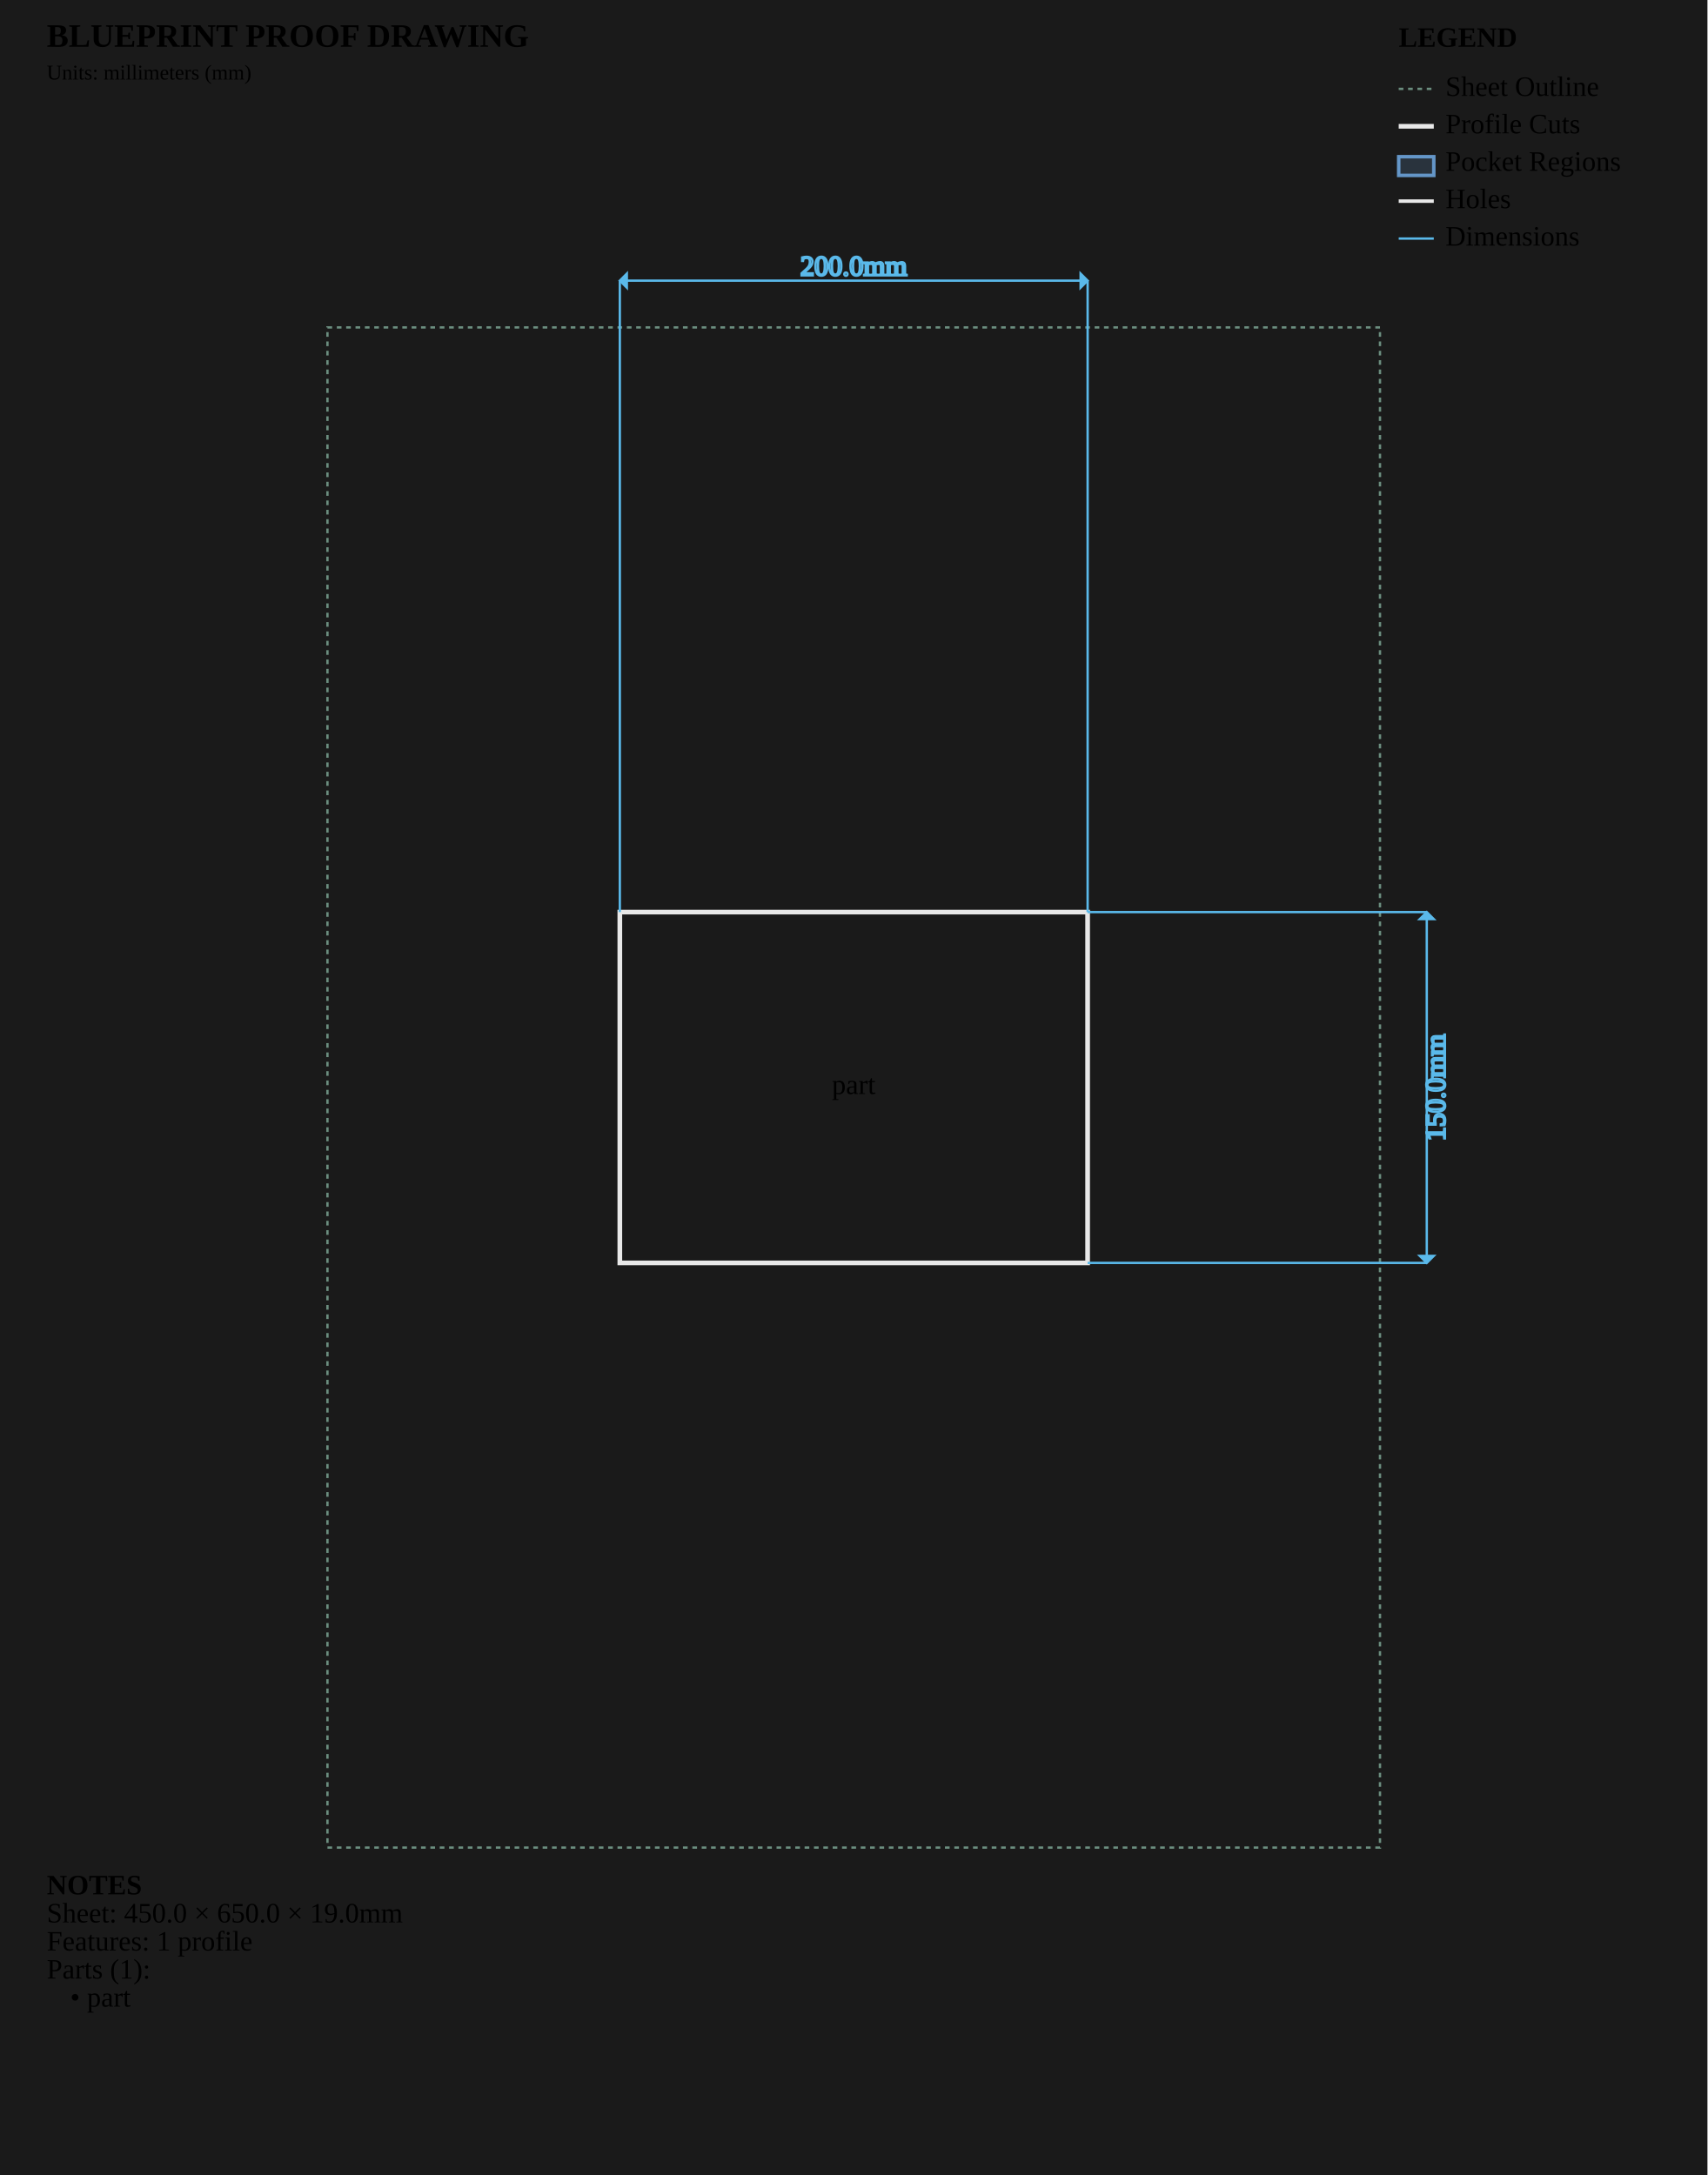
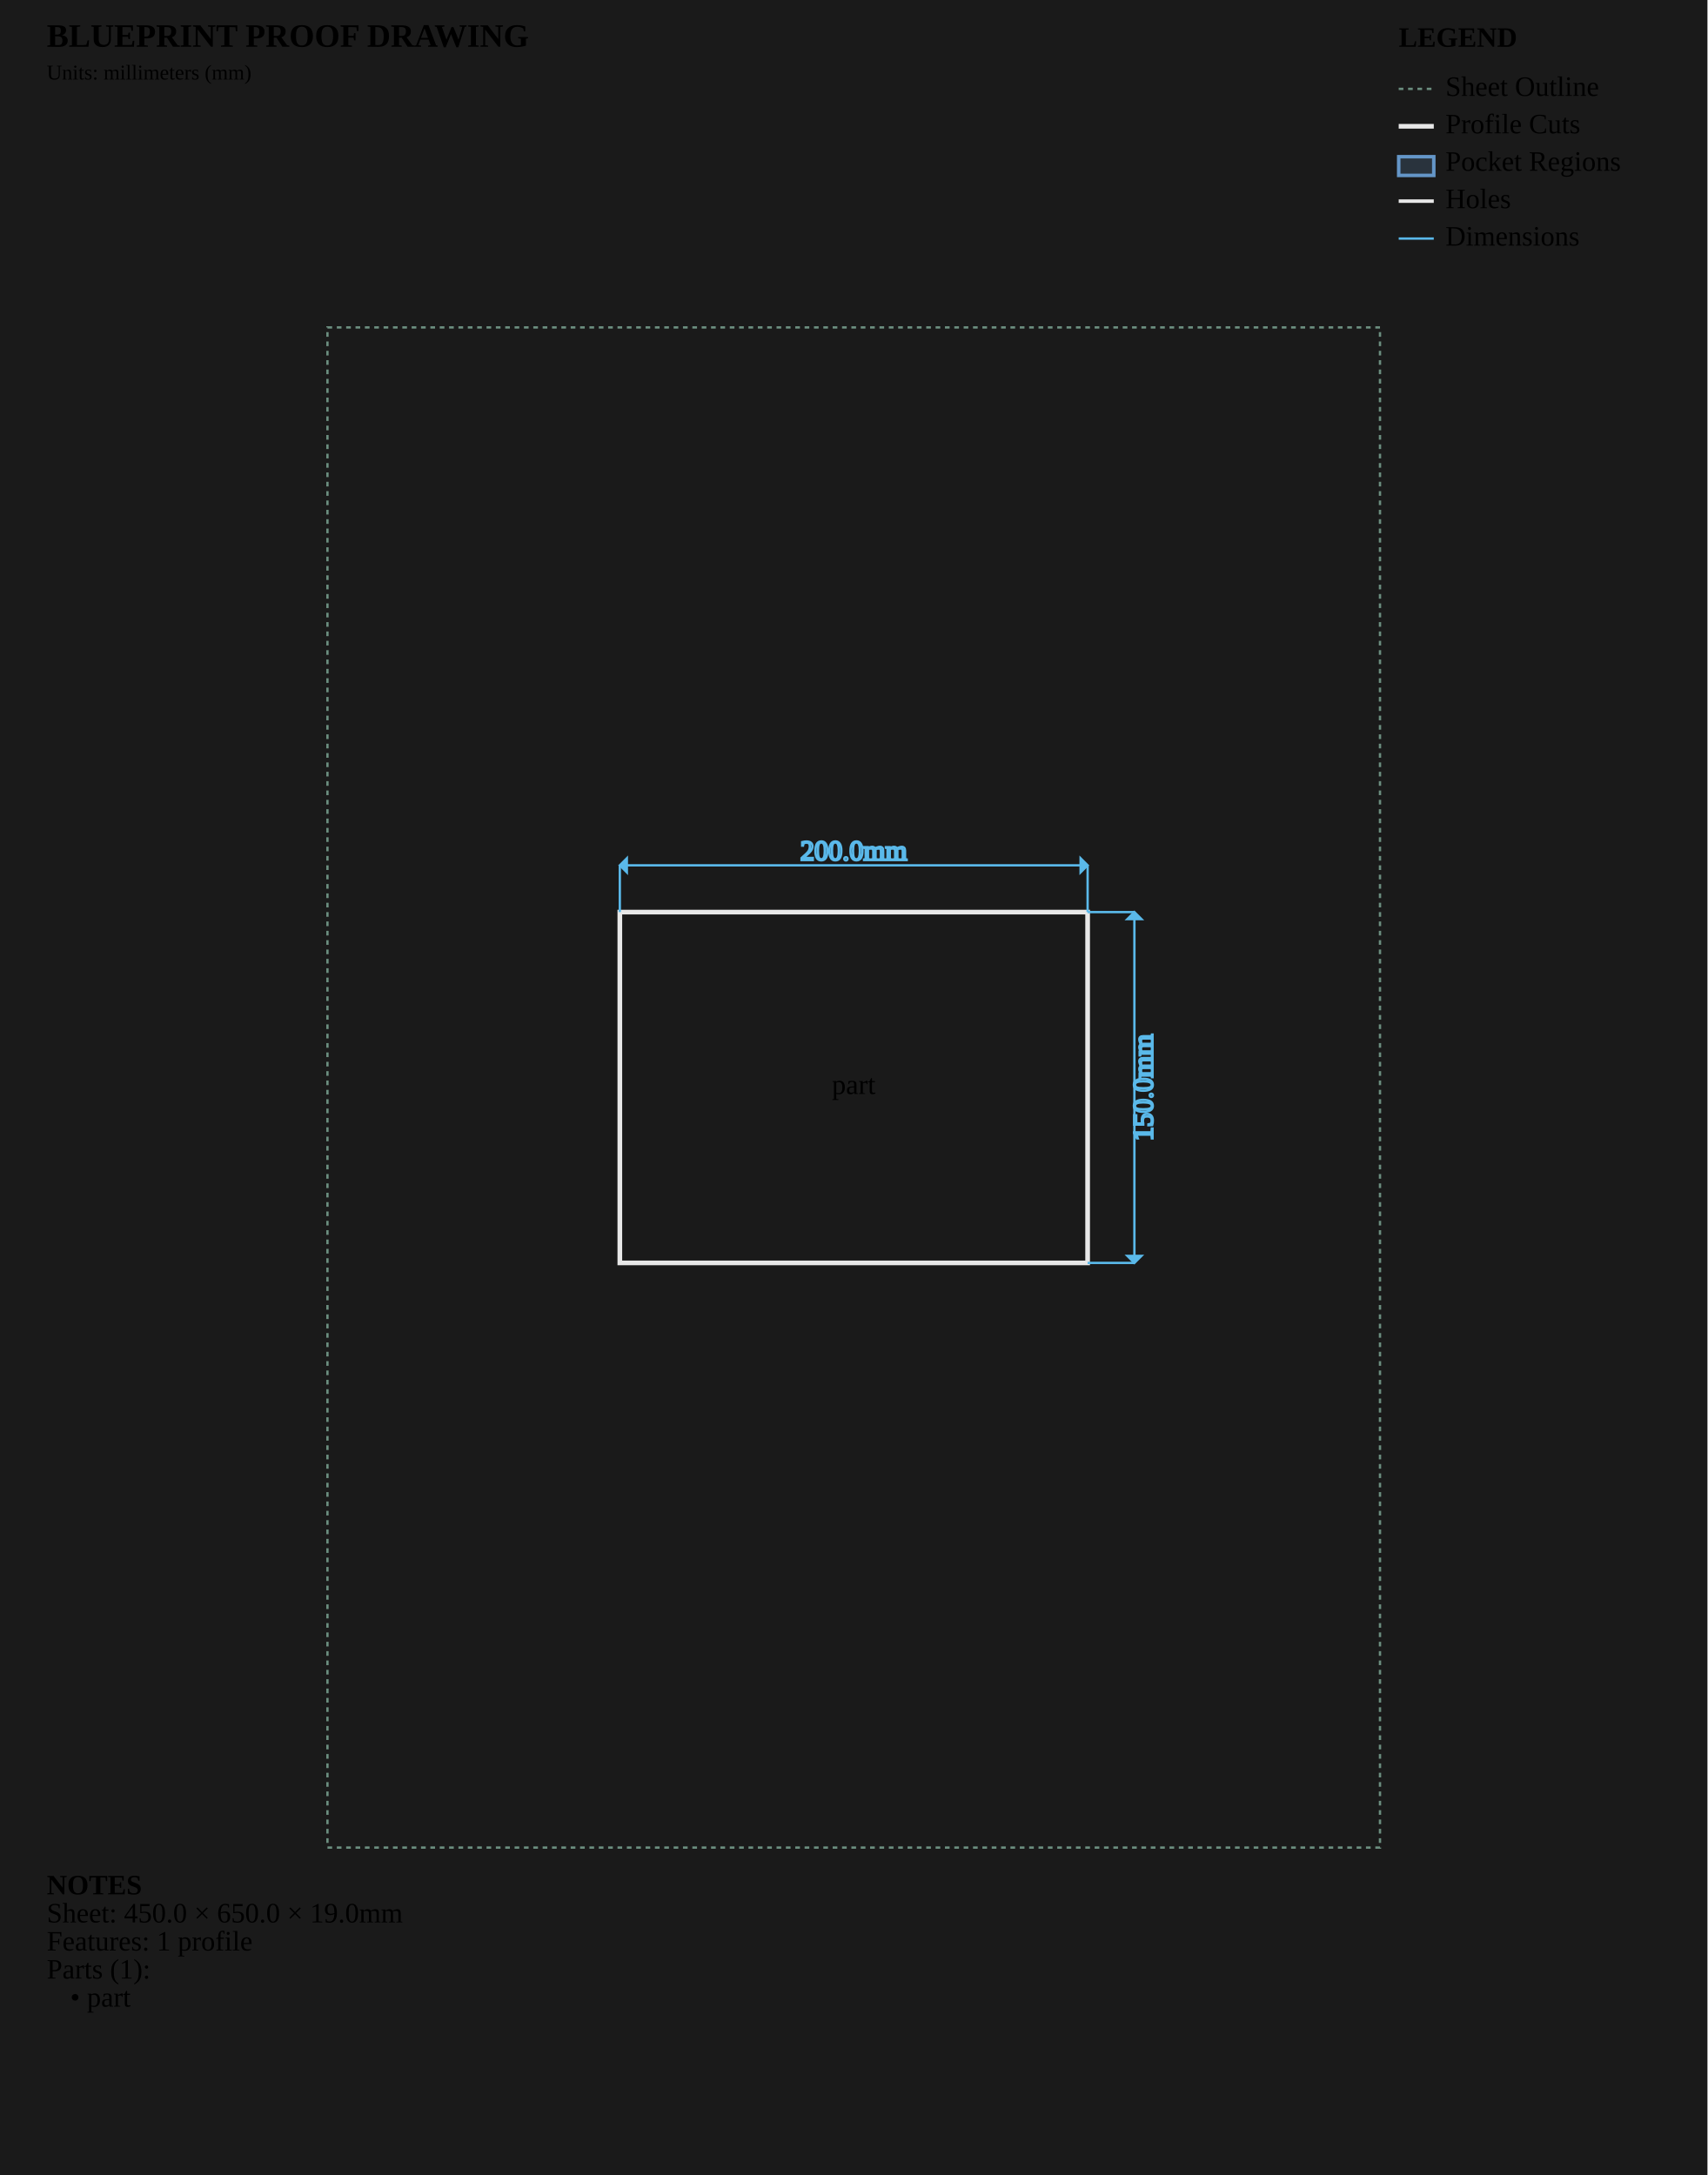
<svg xmlns="http://www.w3.org/2000/svg" viewBox="0 0 730.0 930.0" width="730.0mm" height="930.0mm">
  <style>
        .sheet-outline { stroke: #6b8e7f; stroke-width: 1; fill: none; stroke-dasharray: 2,2; }
        .profile-cuts { stroke: #e8e8e8; stroke-width: 2; fill: none; }
        .waste-cuts { stroke: #ff9500; stroke-width: 2; fill: none; stroke-dasharray: 8,4; }
        .pocket-regions { stroke: #6496c8; stroke-width: 1.5; fill: #6496c8; fill-opacity: 0.2; }
        .holes { stroke: #e8e8e8; stroke-width: 1.5; fill: none; }
        .engrave-paths { stroke: #888888; stroke-width: 1; fill: none; stroke-dasharray: 4,4; }
        .construction { stroke: #6b8e7f; stroke-width: 0.5; fill: none; stroke-dasharray: 2,2; }
        .dimensions { stroke: #5ab9ea; stroke-width: 1; fill: none; }
        .dimension-text { fill:
        .gap-dimensions { stroke: #ff9500; stroke-width: 1; fill: none; }
        .gap-text { fill:
        .notes { fill: #cccccc; font-family: monospace; font-size: 10px; }
        .legend { fill: #cccccc; font-family: monospace; font-size: 10px; }
        .part-label { fill: #ffcc00; font-family: monospace; font-size: 8px; font-weight: bold; }
    </style>
  <rect x="0" y="0" width="730.0" height="930.0" fill="#1a1a1a" />
  <g id="SHEET_OUTLINE" class="sheet-outline">
    <rect x="140" y="140" width="450.0" height="650.0" />
  </g>
  <g id="PROFILE_CUTS" class="profile-cuts">
    <rect x="265.0" y="390.0" width="200.0" height="150.0" />
  </g>
  <g id="WASTE_CUTS" class="waste-cuts" />
  <g id="POCKET_REGIONS" class="pocket-regions" />
  <g id="ENGRAVE_PATHS" class="engrave-paths" />
  <g id="HOLES" class="holes" />
  <g id="LABELS" class="labels">
    <text x="365.0" y="465.0" class="part-label" text-anchor="middle" dominant-baseline="middle">part</text>
  </g>
  <g id="CONSTRUCTION" class="construction" />
  <g id="DIMENSIONS" class="dimensions">
-     <line x1="265.0" y1="390.0" x2="265.0" y2="120.0" stroke="#5ab9ea" stroke-width="1" />
-     <line x1="465.0" y1="390.0" x2="465.0" y2="120.0" stroke="#5ab9ea" stroke-width="1" />
-     <line x1="265.0" y1="120.0" x2="465.0" y2="120.0" stroke="#5ab9ea" stroke-width="1" />
-     <polygon points="265.0,120.0 268.0,117.0 268.0,123.0" fill="#5ab9ea" />
-     <polygon points="465.0,120.0 462.0,117.0 462.0,123.0" fill="#5ab9ea" />
-     <text x="365.0" y="115.0" class="dimension-text" text-anchor="middle" dominant-baseline="middle">200.0mm</text>
-     <line x1="465.0" y1="390.0" x2="610.0" y2="390.0" stroke="#5ab9ea" stroke-width="1" />
-     <line x1="465.0" y1="540.0" x2="610.0" y2="540.0" stroke="#5ab9ea" stroke-width="1" />
-     <line x1="610.0" y1="390.0" x2="610.0" y2="540.0" stroke="#5ab9ea" stroke-width="1" />
-     <polygon points="610.0,390.0 607.0,393.0 613.0,393.0" fill="#5ab9ea" />
-     <polygon points="610.0,540.0 607.0,537.0 613.0,537.0" fill="#5ab9ea" />
-     <text x="615.0" y="465.0" class="dimension-text" text-anchor="middle" dominant-baseline="middle" transform="rotate(-90 615.0 465.0)">150.0mm</text>
+     <line x1="265.0" y1="390.0" x2="265.0" y2="370.0" stroke="#5ab9ea" stroke-width="1" />
+     <line x1="465.0" y1="390.0" x2="465.0" y2="370.0" stroke="#5ab9ea" stroke-width="1" />
+     <line x1="265.0" y1="370.0" x2="465.0" y2="370.0" stroke="#5ab9ea" stroke-width="1" />
+     <polygon points="265.0,370.0 268.0,367.0 268.0,373.0" fill="#5ab9ea" />
+     <polygon points="465.0,370.0 462.0,367.0 462.0,373.0" fill="#5ab9ea" />
+     <text x="365.0" y="365.0" class="dimension-text" text-anchor="middle" dominant-baseline="middle">200.0mm</text>
+     <line x1="465.0" y1="390.0" x2="485.0" y2="390.0" stroke="#5ab9ea" stroke-width="1" />
+     <line x1="465.0" y1="540.0" x2="485.0" y2="540.0" stroke="#5ab9ea" stroke-width="1" />
+     <line x1="485.0" y1="390.0" x2="485.0" y2="540.0" stroke="#5ab9ea" stroke-width="1" />
+     <polygon points="485.0,390.0 482.0,393.0 488.0,393.0" fill="#5ab9ea" />
+     <polygon points="485.0,540.0 482.0,537.0 488.0,537.0" fill="#5ab9ea" />
+     <text x="490.0" y="465.0" class="dimension-text" text-anchor="middle" dominant-baseline="middle" transform="rotate(-90 490.0 465.0)">150.0mm</text>
  </g>
  <g id="NOTES" class="notes">
    <text x="20" y="810.0" class="notes" font-weight="bold">NOTES</text>
    <text x="20" y="822.0" class="notes">Sheet: 450.0 × 650.0 × 19.0mm</text>
    <text x="20" y="834.0" class="notes">Features: 1 profile</text>
    <text x="20" y="846.0" class="notes">Parts (1):</text>
    <text x="30" y="858.0" class="notes">• part</text>
  </g>
  <g id="TITLE_BLOCK" class="title-block">
    <text x="20" y="20" class="notes" font-weight="bold" font-size="14px">BLUEPRINT PROOF DRAWING</text>
    <text x="20" y="34" class="notes" font-size="9px">Units: millimeters (mm)</text>
  </g>
  <g id="LEGEND" class="legend">
    <text x="598.0" y="20" class="legend" font-weight="bold">LEGEND</text>
    <line x1="598.0" y1="38" x2="613.0" y2="38" stroke="#6b8e7f" stroke-width="1" stroke-dasharray="2,2" />
    <text x="618.0" y="41" class="legend">Sheet Outline</text>
    <line x1="598.0" y1="54" x2="613.0" y2="54" stroke="#e8e8e8" stroke-width="2" />
    <text x="618.0" y="57" class="legend">Profile Cuts</text>
    <rect x="598.0" y="67" width="15.0" height="8" stroke="#6496c8" stroke-width="1.5" fill="#6496c8" fill-opacity="0.2" />
    <text x="618.0" y="73" class="legend">Pocket Regions</text>
    <line x1="598.0" y1="86" x2="613.0" y2="86" stroke="#e8e8e8" stroke-width="1.5" />
    <text x="618.0" y="89" class="legend">Holes</text>
    <line x1="598.0" y1="102" x2="613.0" y2="102" stroke="#5ab9ea" stroke-width="1" />
    <text x="618.0" y="105" class="legend">Dimensions</text>
  </g>
</svg>
